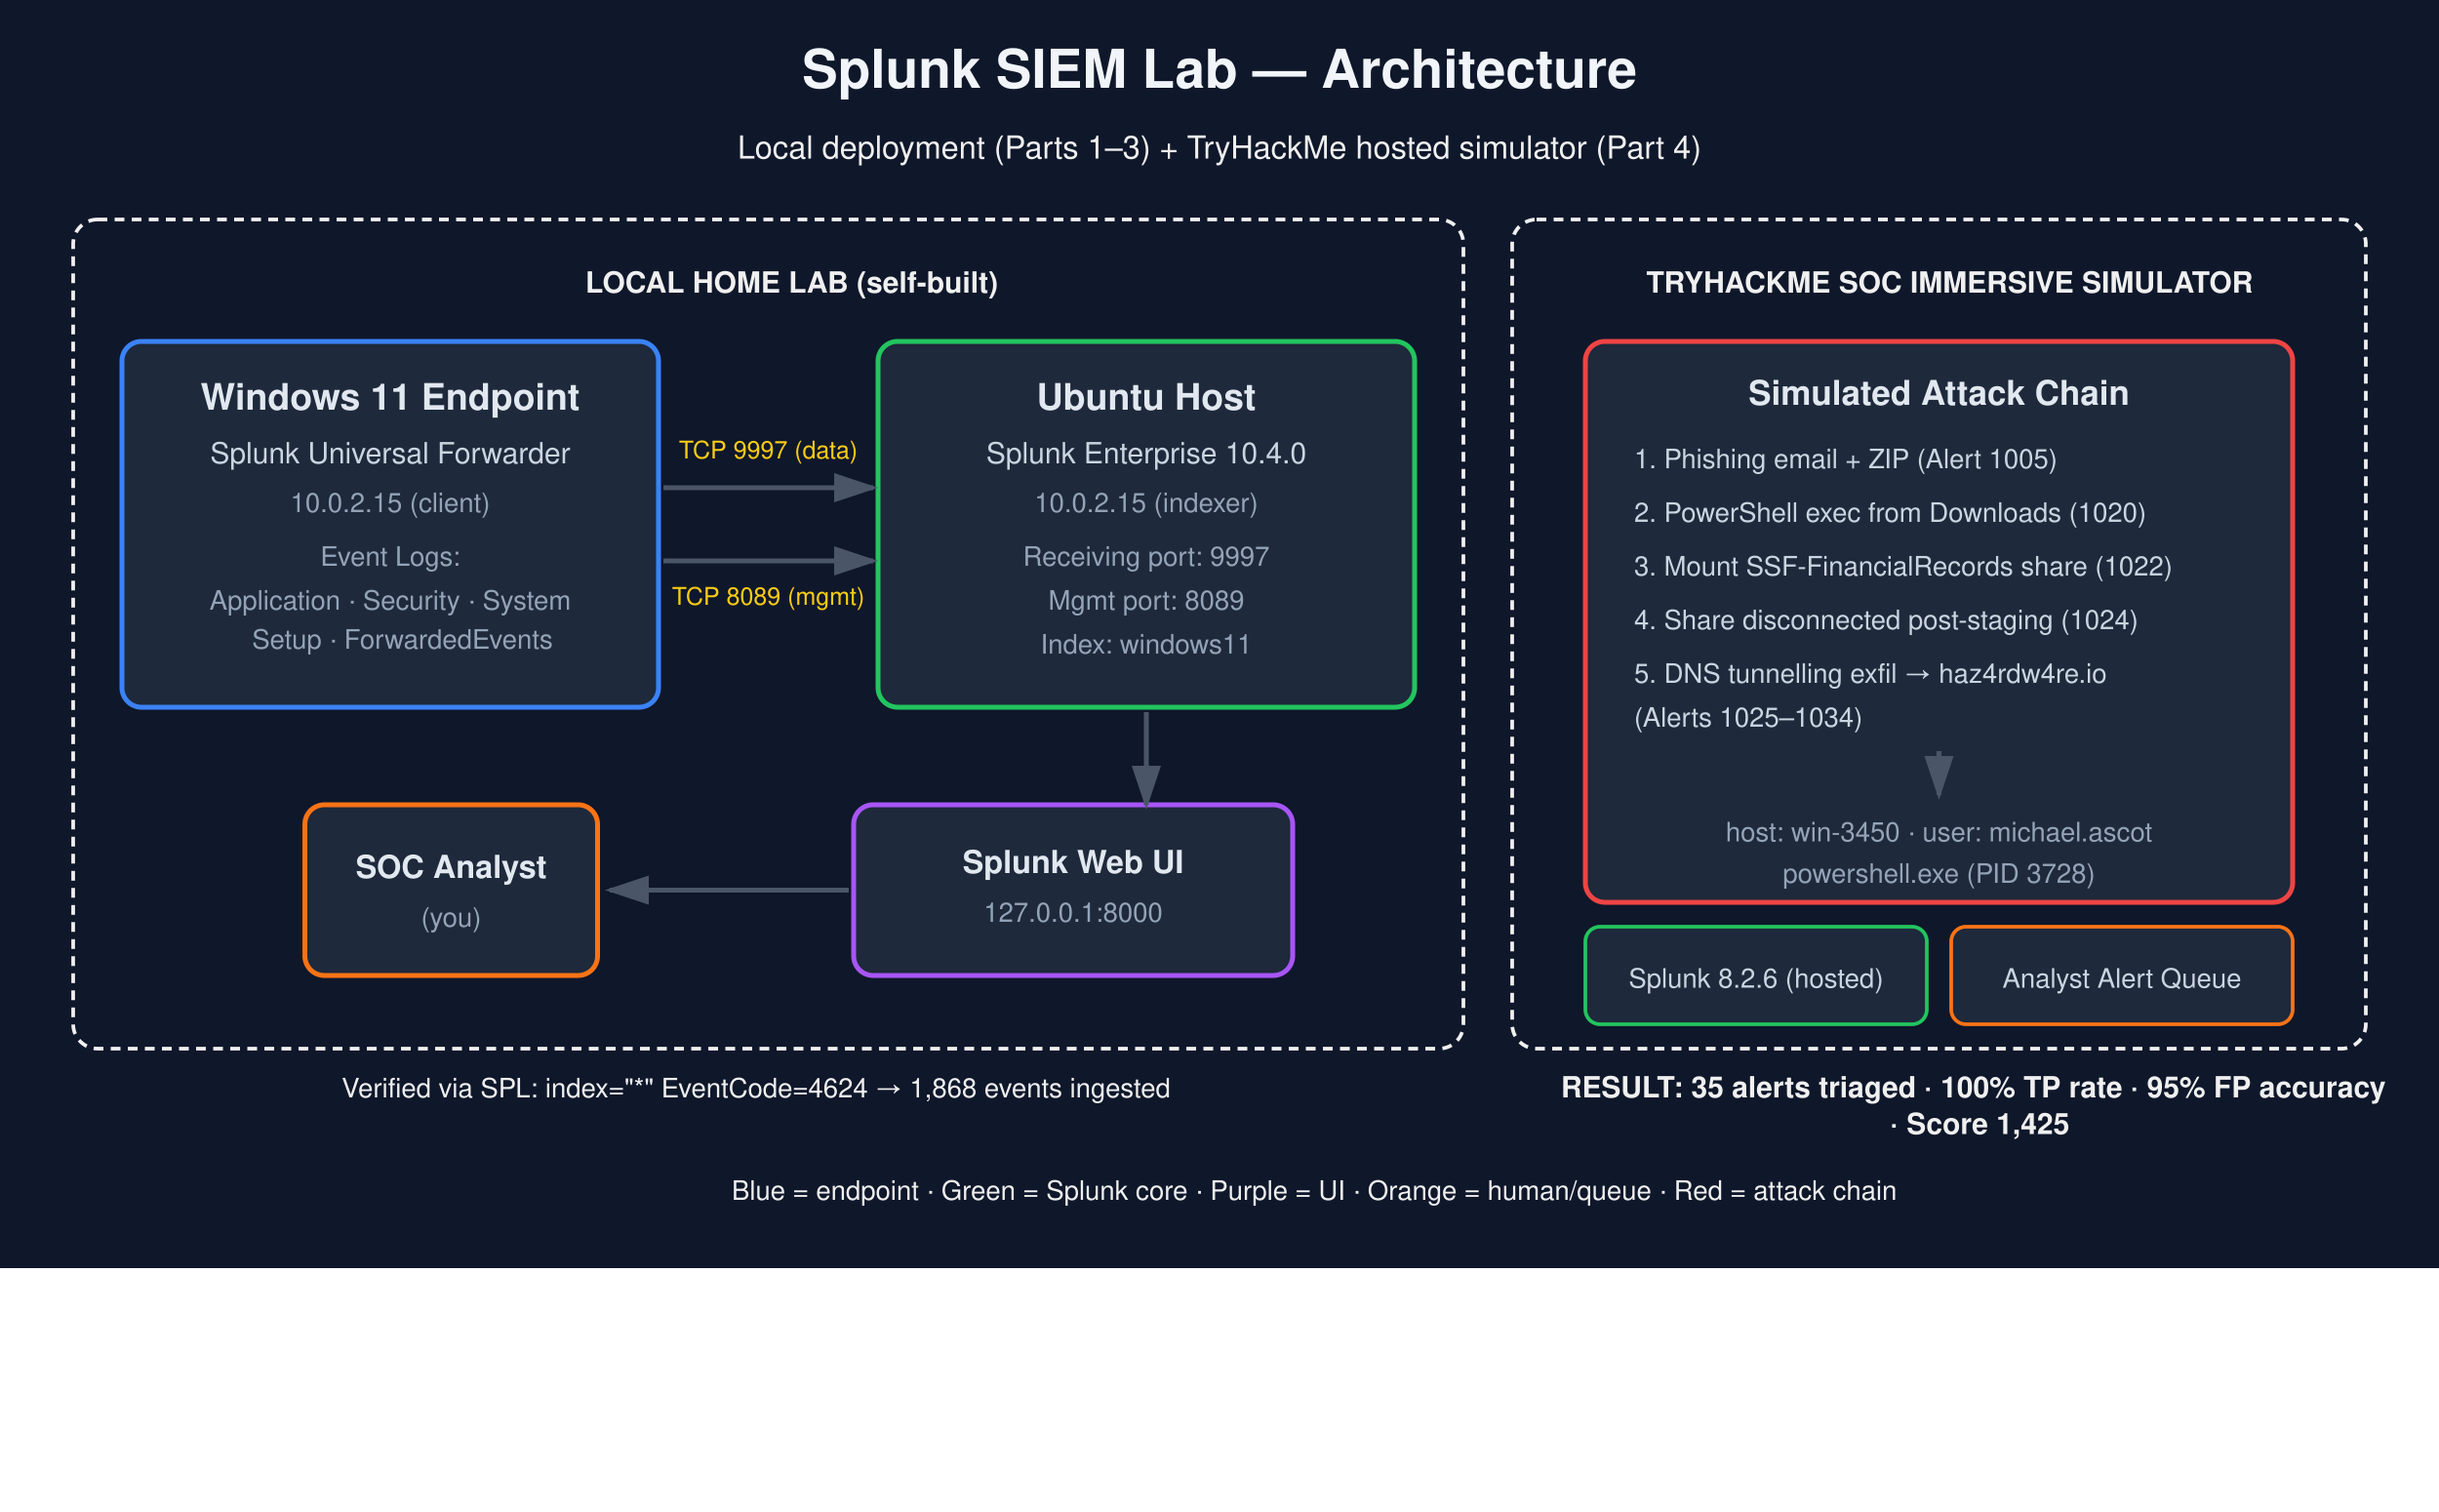
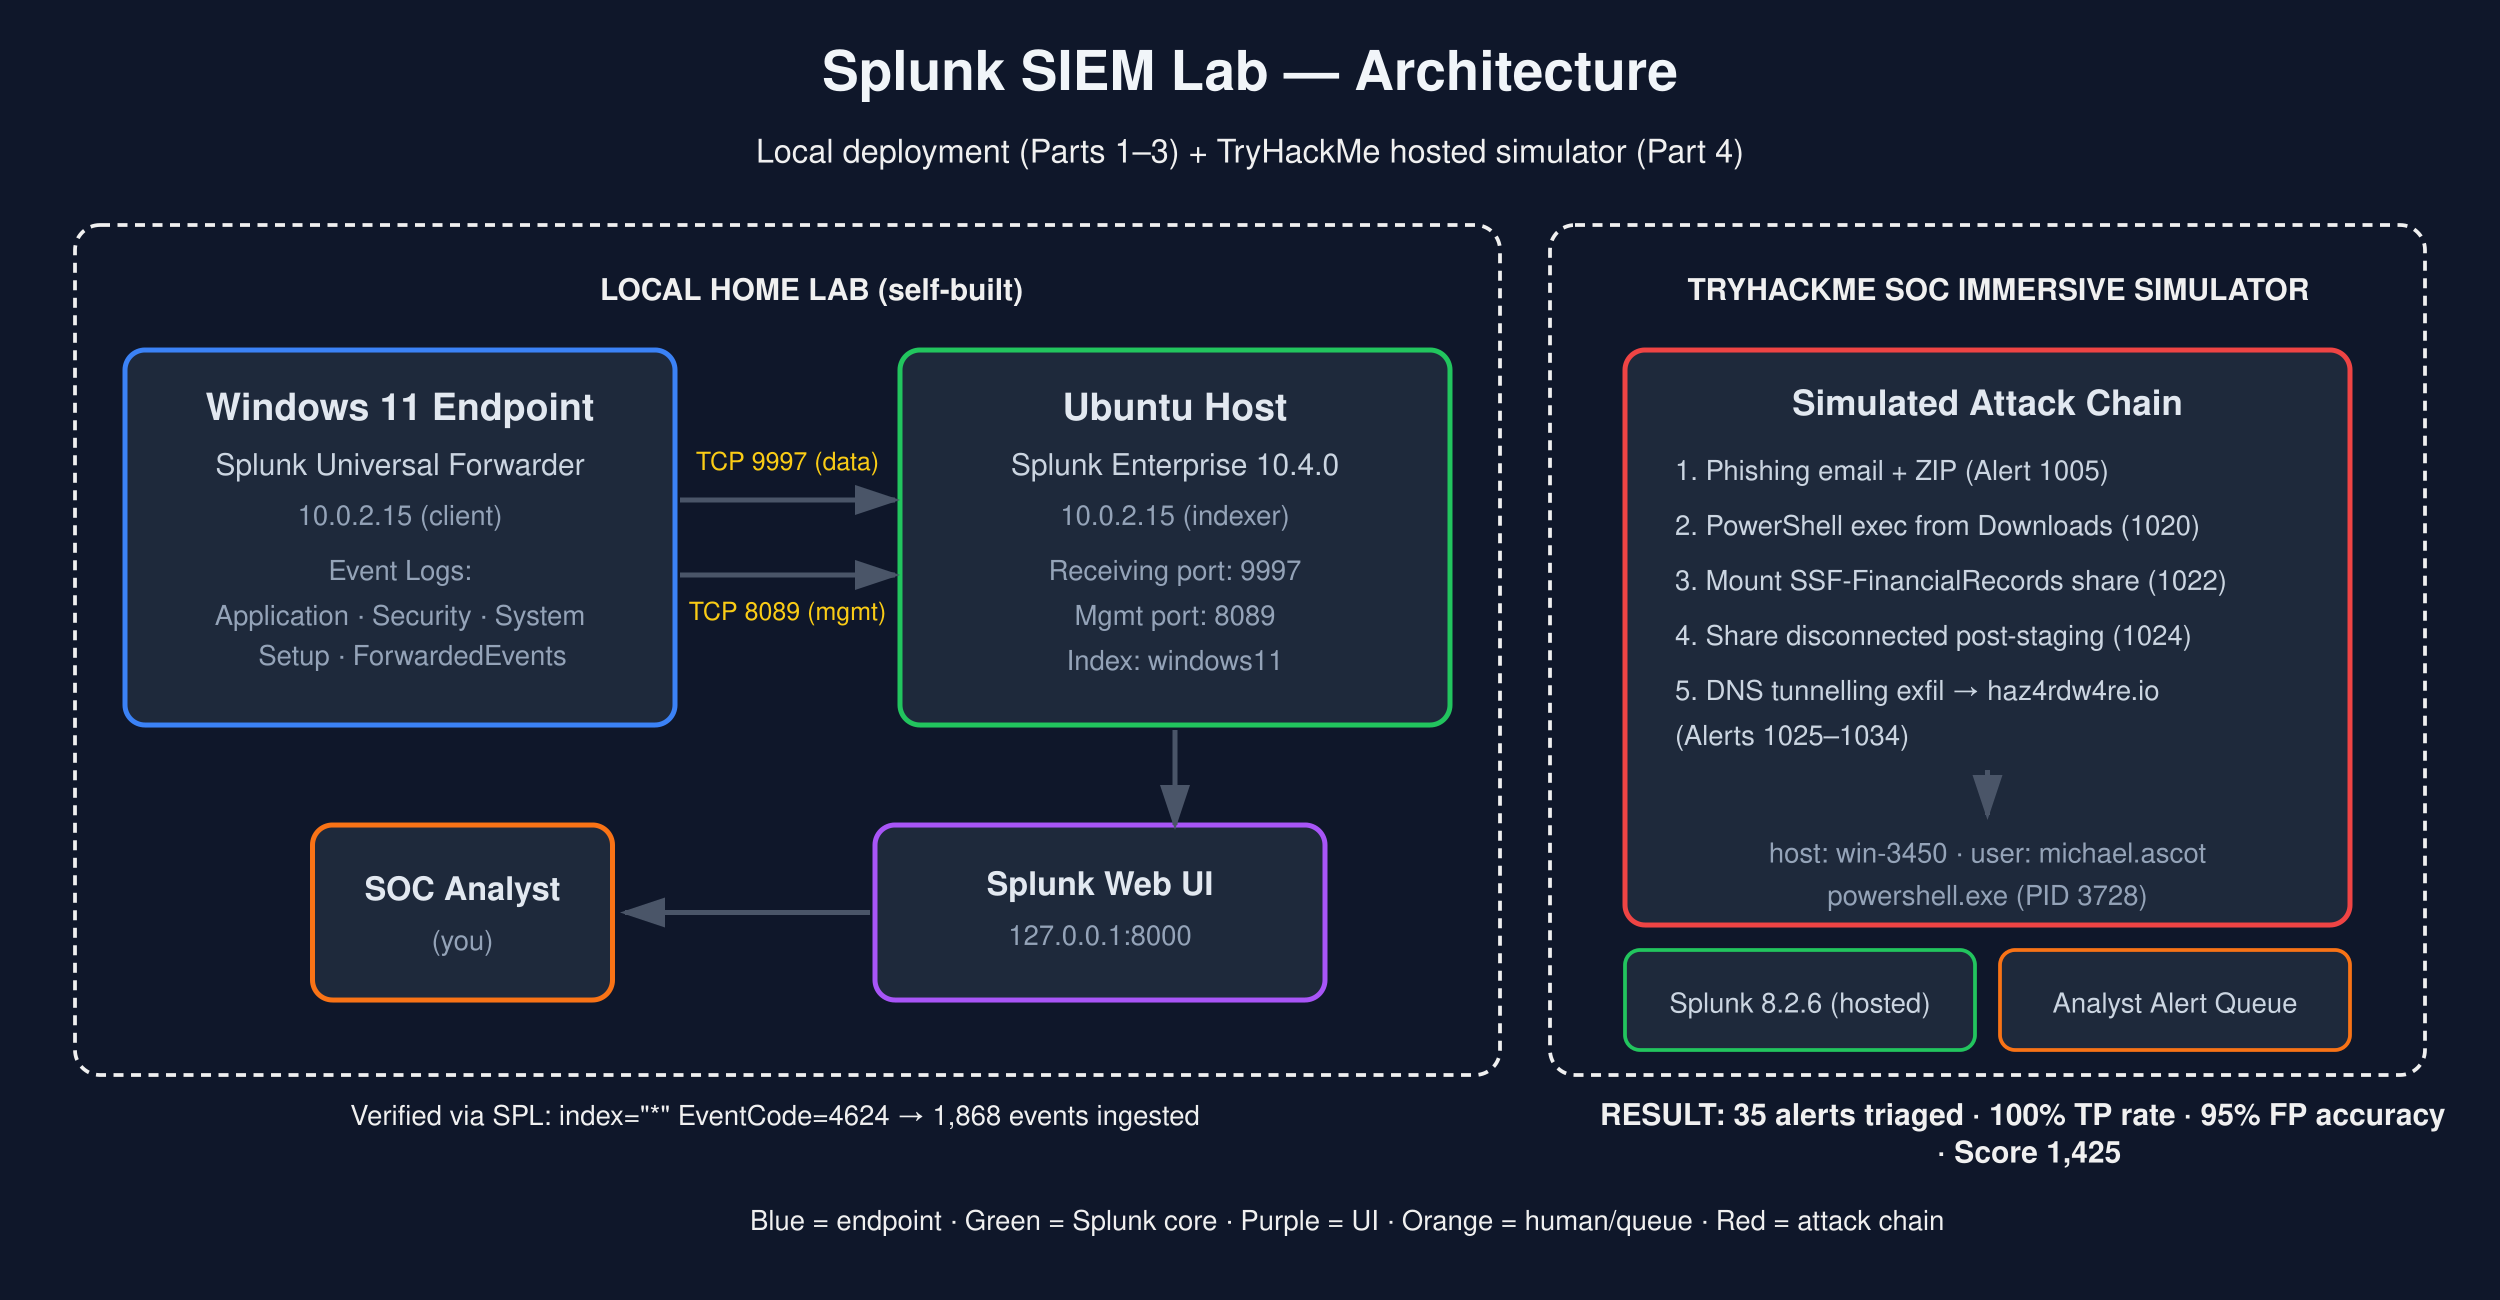
- <svg xmlns="http://www.w3.org/2000/svg" viewBox="0 0 1000 620" font-family="Segoe UI, Helvetica, Arial, sans-serif">
+ <svg xmlns="http://www.w3.org/2000/svg" viewBox="0 0 1000 520" font-family="Segoe UI, Helvetica, Arial, sans-serif">
  <defs>
    <marker id="arrow" markerWidth="10" markerHeight="10" refX="8" refY="3" orient="auto" markerUnits="strokeWidth">
      <path d="M0,0 L0,6 L9,3 z" fill="#4a5568" />
    </marker>
  </defs>
  <rect x="0" y="0" width="1000" height="520" fill="#0f172a" />
  <text x="500" y="36" text-anchor="middle" fill="#f1f5f9" font-size="22" font-weight="700">Splunk SIEM Lab — Architecture</text>
  <text x="500" y="65" text-anchor="middle" fill="#f0f0f0" font-size="13">Local deployment (Parts 1–3) + TryHackMe hosted simulator (Part 4)</text>
  <rect x="30" y="90" width="570" height="340" rx="10" fill="none" stroke="#f0f0f0" stroke-width="1.5" stroke-dasharray="4,3" />
  <text x="240" y="120" fill="#f0f0f0" font-size="12" font-weight="600">LOCAL HOME LAB (self-built)</text>
  <rect x="50" y="140" width="220" height="150" rx="8" fill="#1e293b" stroke="#3b82f6" stroke-width="2" />
  <text x="160" y="168" text-anchor="middle" fill="#e2e8f0" font-size="15" font-weight="700">Windows 11 Endpoint</text>
  <text x="160" y="190" text-anchor="middle" fill="#cbd5e1" font-size="12">Splunk Universal Forwarder</text>
  <text x="160" y="210" text-anchor="middle" fill="#94a3b8" font-size="11">10.0.2.15 (client)</text>
  <text x="160" y="232" text-anchor="middle" fill="#94a3b8" font-size="11">Event Logs:</text>
  <text x="160" y="250" text-anchor="middle" fill="#94a3b8" font-size="11">Application · Security · System</text>
  <text x="165" y="266" text-anchor="middle" fill="#94a3b8" font-size="11">Setup · ForwardedEvents</text>
  <rect x="360" y="140" width="220" height="150" rx="8" fill="#1e293b" stroke="#22c55e" stroke-width="2" />
  <text x="470" y="168" text-anchor="middle" fill="#e2e8f0" font-size="15" font-weight="700">Ubuntu Host</text>
  <text x="470" y="190" text-anchor="middle" fill="#cbd5e1" font-size="12">Splunk Enterprise 10.4.0</text>
  <text x="470" y="210" text-anchor="middle" fill="#94a3b8" font-size="11">10.0.2.15 (indexer)</text>
  <text x="470" y="232" text-anchor="middle" fill="#94a3b8" font-size="11">Receiving port: 9997</text>
  <text x="470" y="250" text-anchor="middle" fill="#94a3b8" font-size="11">Mgmt port: 8089</text>
  <text x="470" y="268" text-anchor="middle" fill="#94a3b8" font-size="11">Index: windows11</text>
  <line x1="272" y1="200" x2="358" y2="200" stroke="#4a5568" stroke-width="2" marker-end="url(#arrow)" />
  <text x="315" y="188" text-anchor="middle" fill="#facc15" font-size="10">TCP 9997 (data)</text>
  <line x1="272" y1="230" x2="358" y2="230" stroke="#4a5568" stroke-width="2" marker-end="url(#arrow)" />
  <text x="315" y="248" text-anchor="middle" fill="#facc15" font-size="10">TCP 8089 (mgmt)</text>
  <rect x="350" y="330" width="180" height="70" rx="8" fill="#1e293b" stroke="#a855f7" stroke-width="2" />
  <text x="440" y="358" text-anchor="middle" fill="#e2e8f0" font-size="13" font-weight="700">Splunk Web UI</text>
  <text x="440" y="378" text-anchor="middle" fill="#94a3b8" font-size="11">127.0.0.1:8000</text>
  <line x1="470" y1="292" x2="470" y2="330" stroke="#4a5568" stroke-width="2" marker-end="url(#arrow)" />
  <rect x="125" y="330" width="120" height="70" rx="8" fill="#1e293b" stroke="#f97316" stroke-width="2" />
  <text x="185" y="360" text-anchor="middle" fill="#e2e8f0" font-size="13" font-weight="700">SOC Analyst</text>
  <text x="185" y="380" text-anchor="middle" fill="#94a3b8" font-size="11">(you)</text>
  <line x1="348" y1="365" x2="250" y2="365" stroke="#4a5568" stroke-width="2" marker-end="url(#arrow)" />
  <text x="310" y="450" text-anchor="middle" fill="#f0f0f0" font-size="11">Verified via SPL: index="*" EventCode=4624 → 1,868 events ingested</text>
  <rect x="620" y="90" width="350" height="340" rx="10" fill="none" stroke="#f0f0f0" stroke-width="1.5" stroke-dasharray="4,3" />
  <text x="675" y="120" fill="#f0f0f0" font-size="12" font-weight="600">TRYHACKME SOC IMMERSIVE SIMULATOR</text>
  <rect x="650" y="140" width="290" height="230" rx="8" fill="#1e293b" stroke="#ef4444" stroke-width="2" />
  <text x="795" y="166" text-anchor="middle" fill="#e2e8f0" font-size="14" font-weight="700">Simulated Attack Chain</text>
  <text x="670" y="192" fill="#cbd5e1" font-size="11">1. Phishing email + ZIP (Alert 1005)</text>
  <text x="670" y="214" fill="#cbd5e1" font-size="11">2. PowerShell exec from Downloads (1020)</text>
  <text x="670" y="236" fill="#cbd5e1" font-size="11">3. Mount SSF-FinancialRecords share (1022)</text>
  <text x="670" y="258" fill="#cbd5e1" font-size="11">4. Share disconnected post-staging (1024)</text>
  <text x="670" y="280" fill="#cbd5e1" font-size="11">5. DNS tunnelling exfil → haz4rdw4re.io</text>
  <text x="670" y="298" fill="#cbd5e1" font-size="11">   (Alerts 1025–1034)</text>
  <line x1="795" y1="308" x2="795" y2="326" stroke="#4a5568" stroke-width="2" marker-end="url(#arrow)" />
  <text x="795" y="345" text-anchor="middle" fill="#94a3b8" font-size="11">host: win-3450 · user: michael.ascot</text>
  <text x="795" y="362" text-anchor="middle" fill="#94a3b8" font-size="11">powershell.exe (PID 3728)</text>
  <rect x="650" y="380" width="140" height="40" rx="6" fill="#1e293b" stroke="#22c55e" stroke-width="1.5" />
  <text x="720" y="405" text-anchor="middle" fill="#cbd5e1" font-size="11">Splunk 8.2.6 (hosted)</text>
  <rect x="800" y="380" width="140" height="40" rx="6" fill="#1e293b" stroke="#f97316" stroke-width="1.5" />
  <text x="870" y="405" text-anchor="middle" fill="#cbd5e1" font-size="11">Analyst Alert Queue</text>
  <text x="640" y="450" fill="#f0f0f0" font-size="12" font-weight="600">RESULT: 35 alerts triaged · 100% TP rate · 95% FP accuracy </text>
  <text x="775" y="465" fill="#f0f0f0" font-size="12" font-weight="600">· Score 1,425</text>
  <text x="300" y="492" fill="#f0f0f0" font-size="11">Blue = endpoint · Green = Splunk core · Purple = UI · Orange = human/queue · Red = attack chain</text>
</svg>
